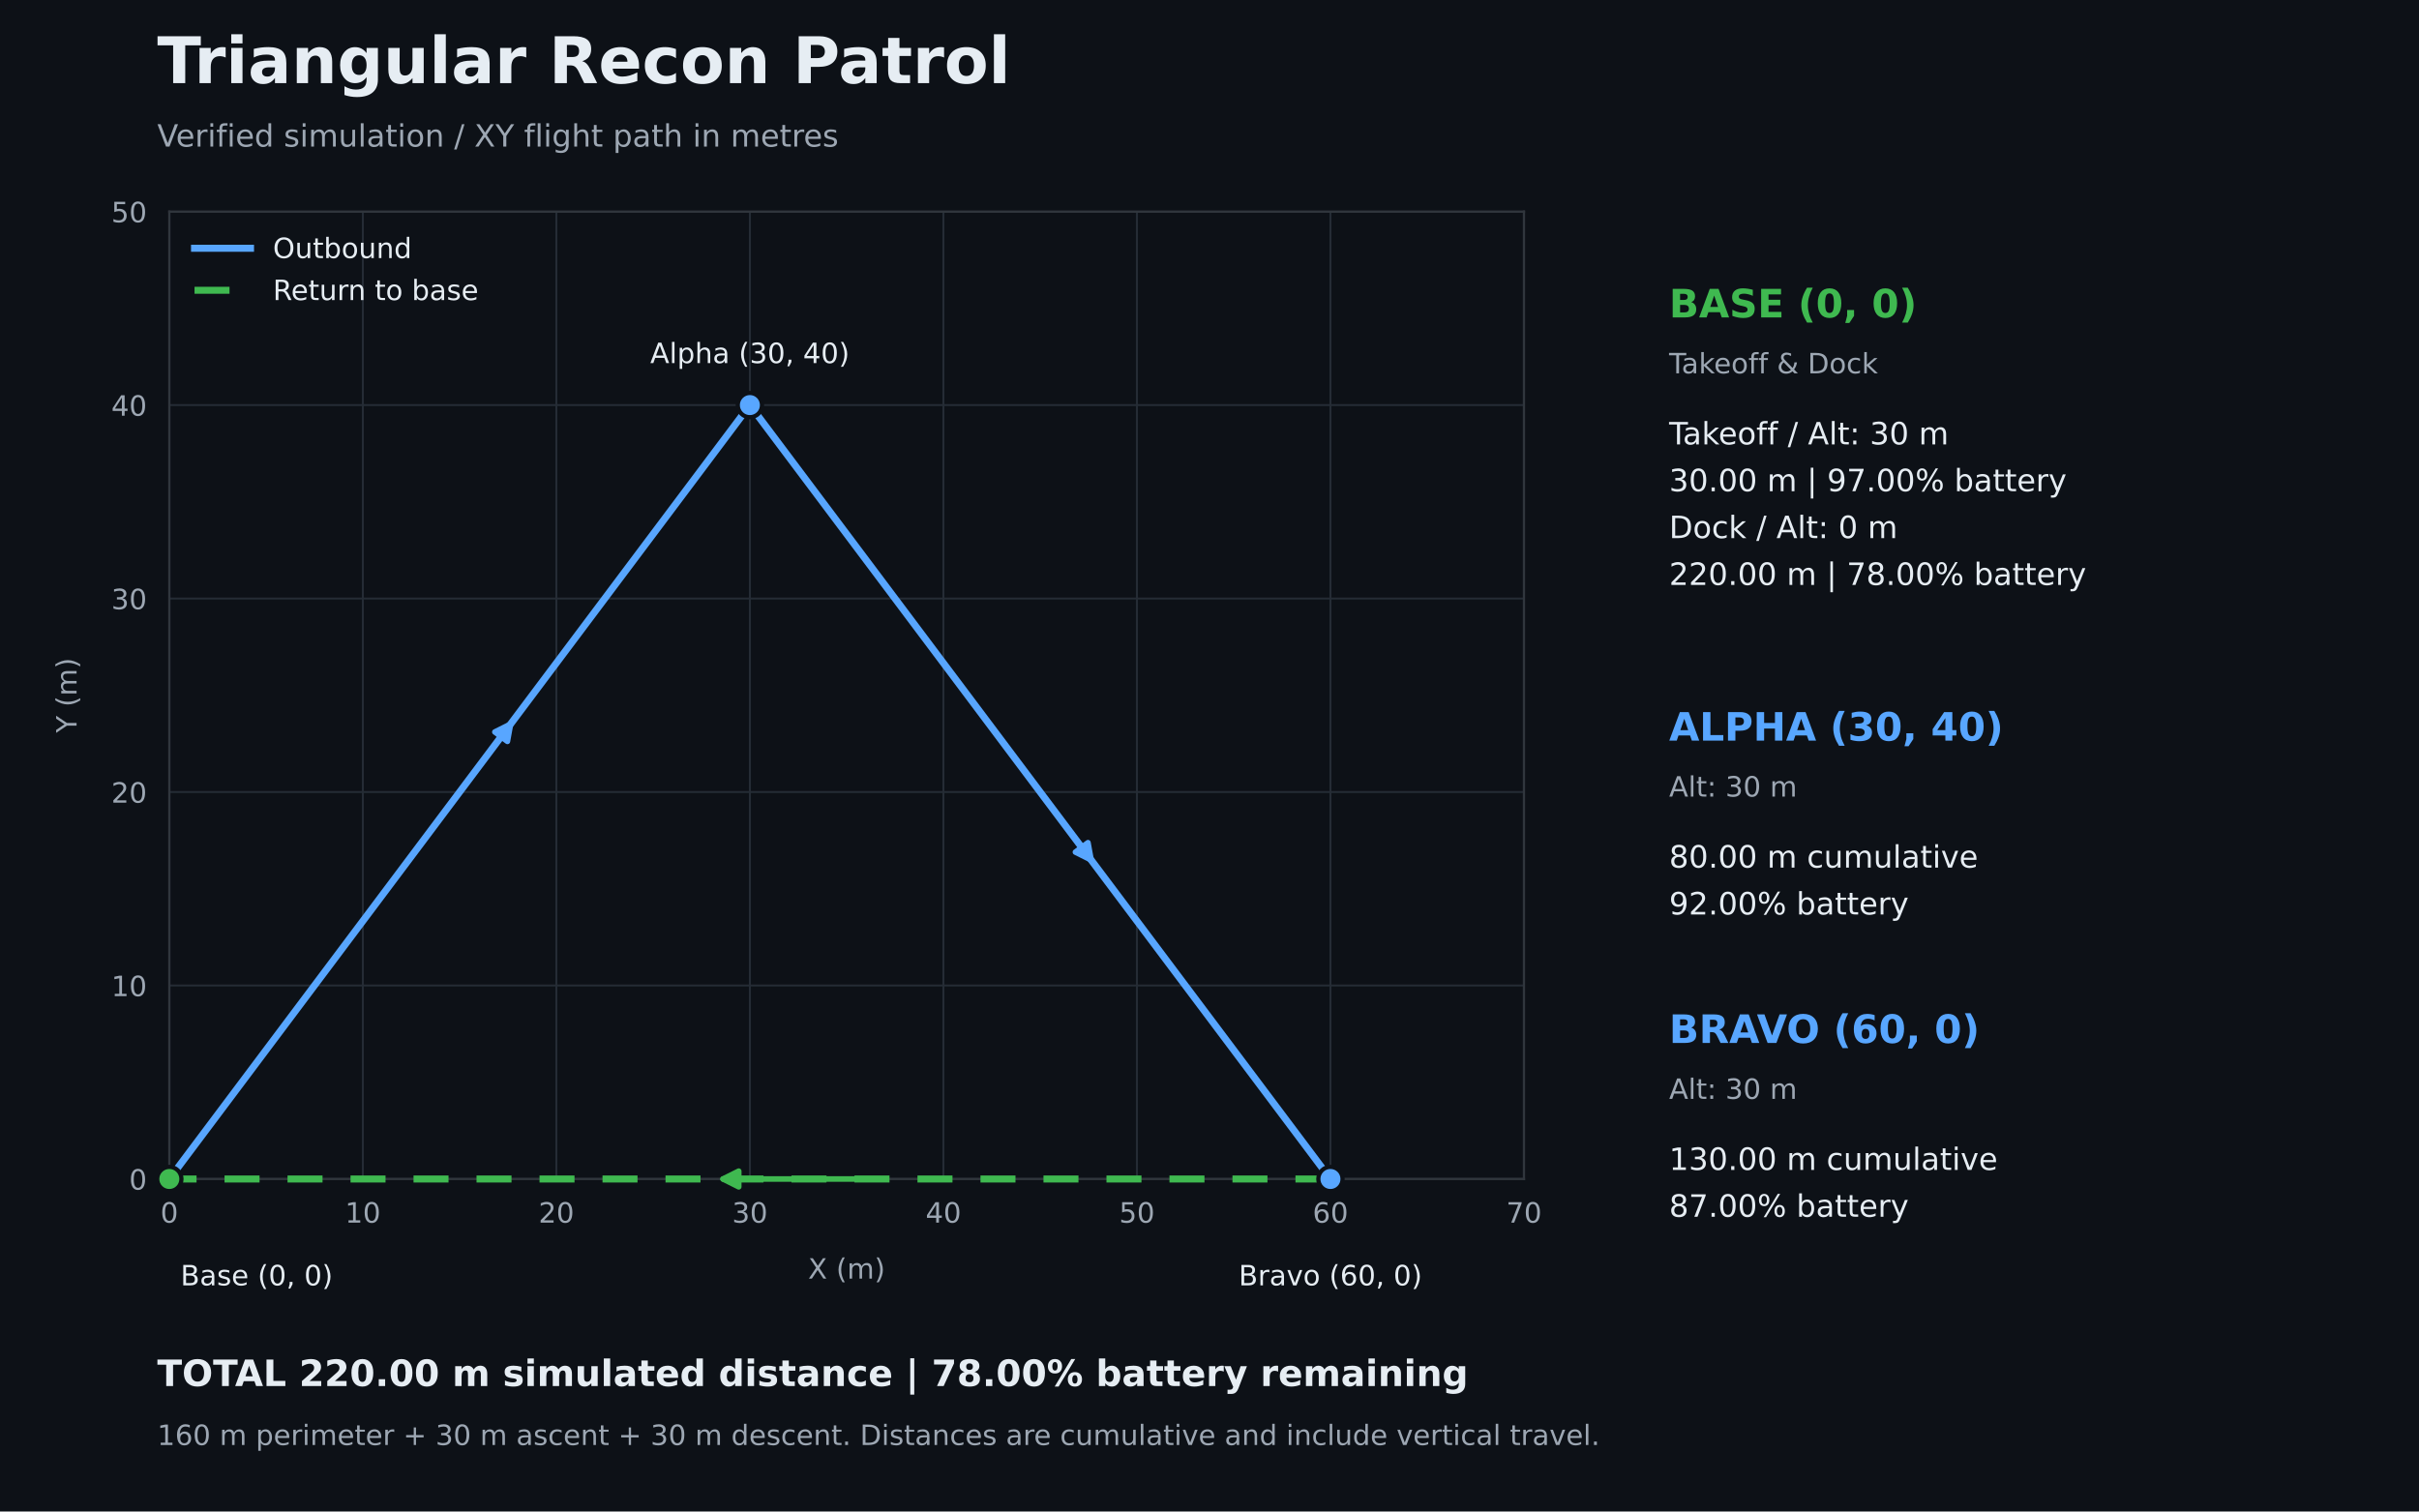
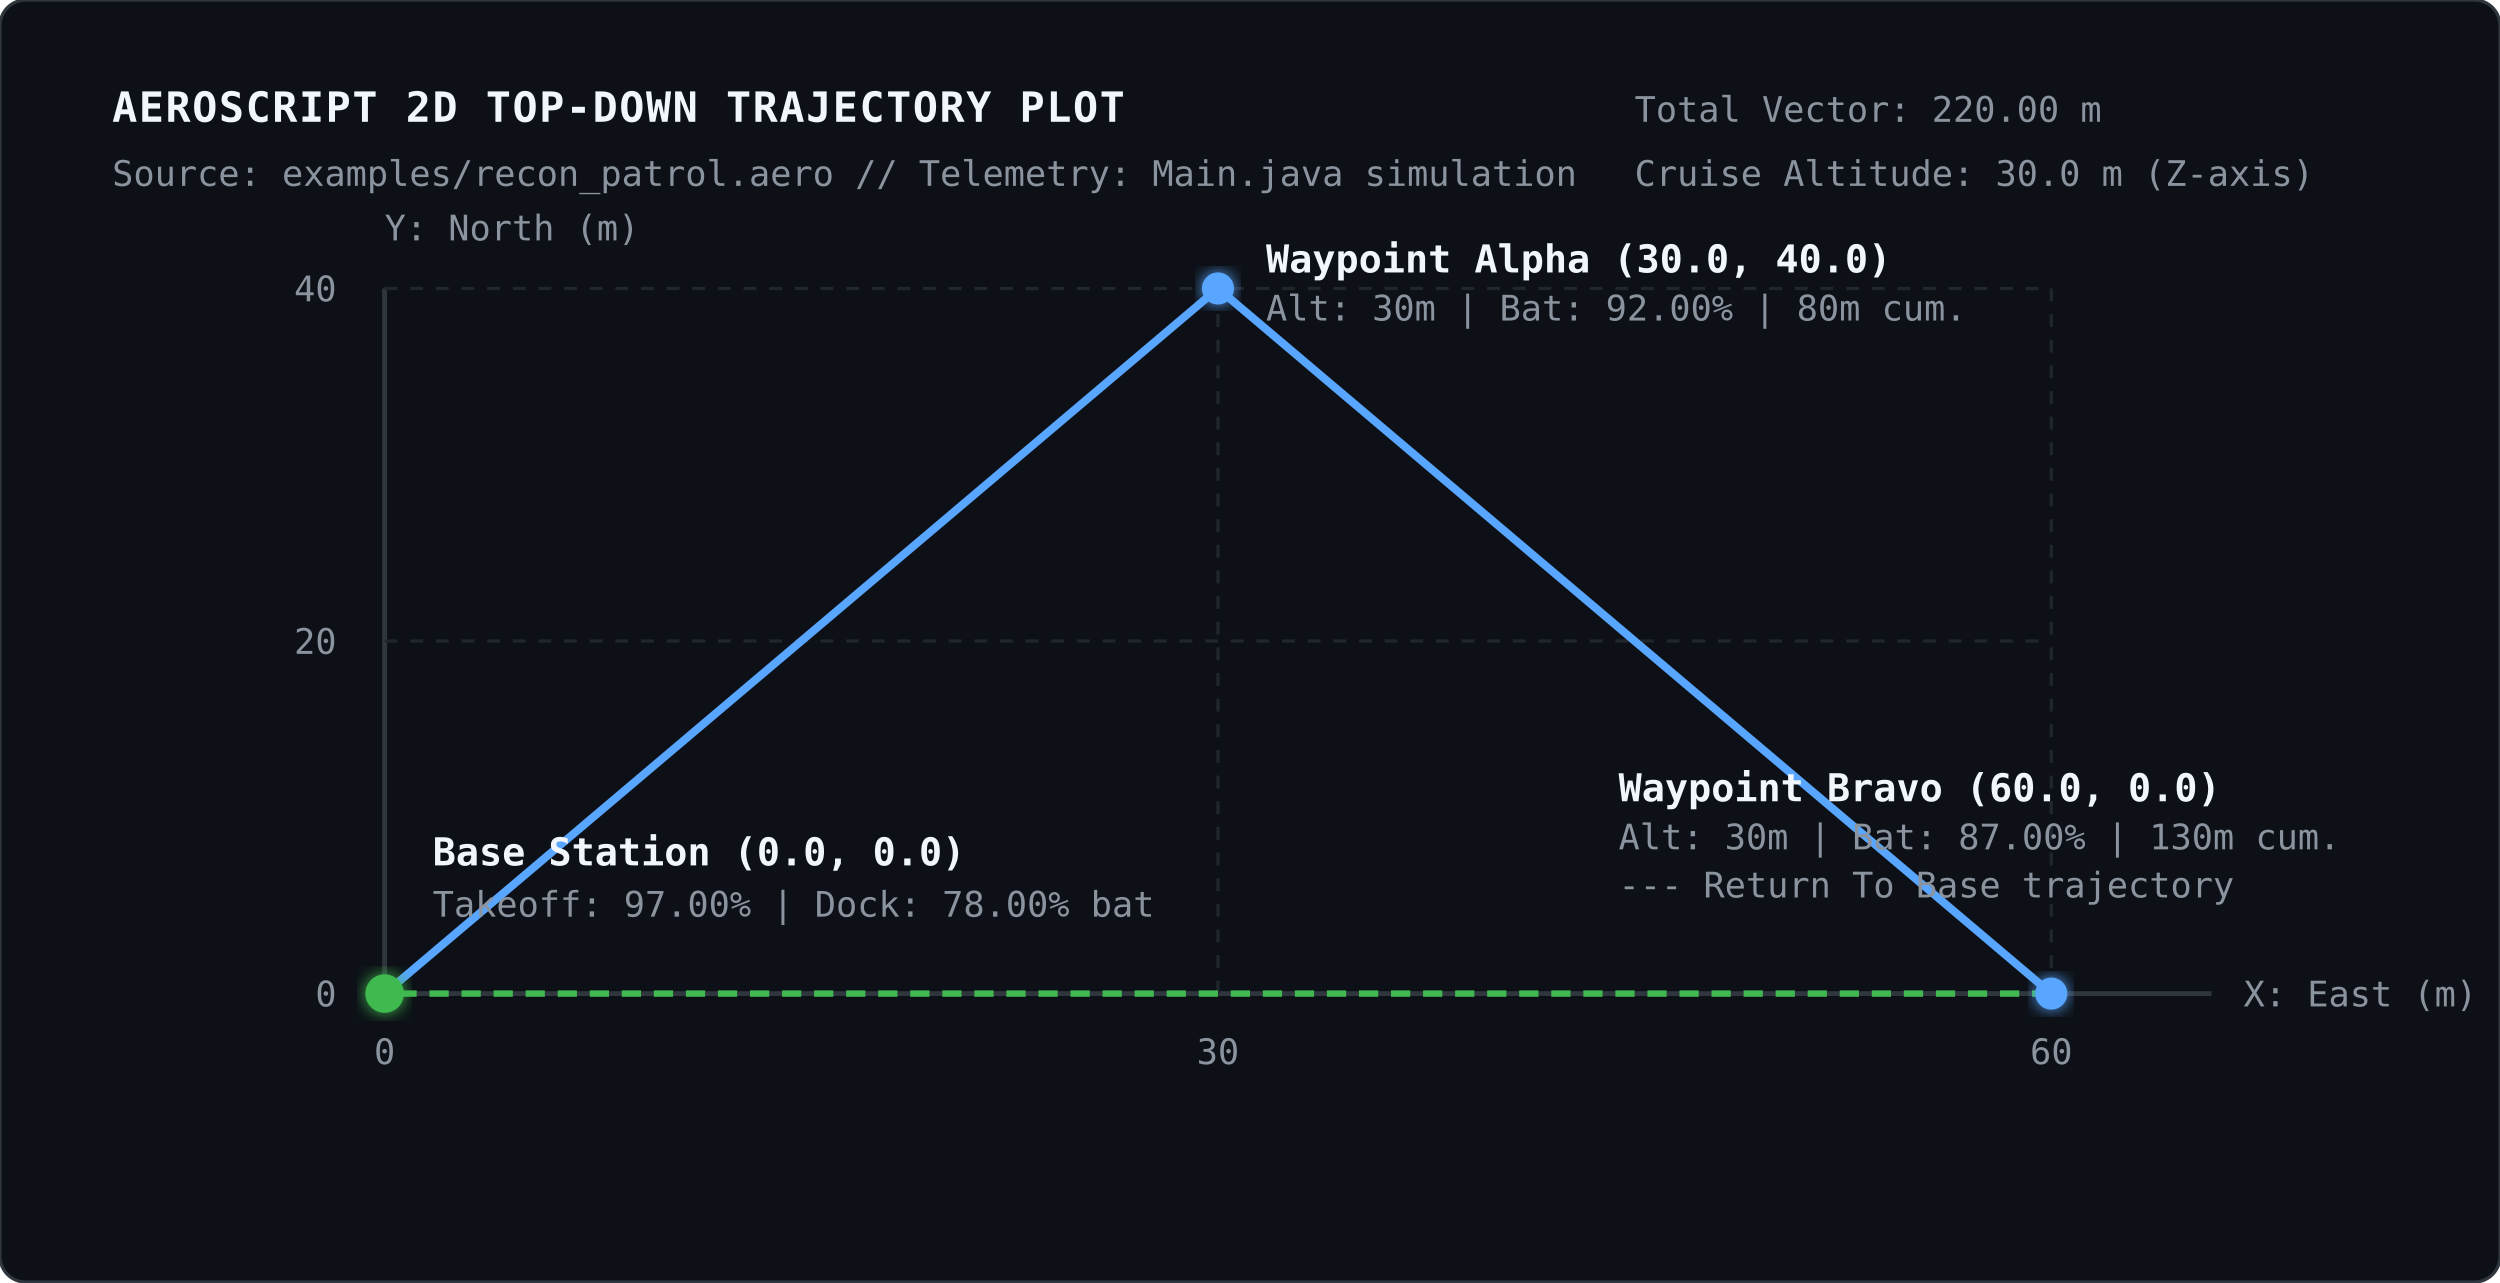
- <svg xmlns="http://www.w3.org/2000/svg" xmlns:xlink="http://www.w3.org/1999/xlink" width="864pt" height="540pt" viewBox="0 0 864 540" version="1.1">
+ <svg xmlns="http://www.w3.org/2000/svg" viewBox="0 0 780 400" width="100%" height="100%">
  <defs>
-     <style type="text/css">*{stroke-linejoin: round; stroke-linecap: butt}</style>
+     <filter id="glow" x="-20%" y="-20%" width="140%" height="140%">
+       <feGaussianBlur stdDeviation="2.5" result="blur" />
+       <feComposite in="SourceGraphic" in2="blur" operator="over" />
+     </filter>
  </defs>
-   <g id="figure_1">
-     <g id="patch_1">
-       <path d="M 0 540  L 864 540  L 864 0  L 0 0  z " style="fill: #0d1117" />
-     </g>
-     <g id="axes_1">
-       <g id="patch_2">
-         <path d="M 60.48 421.2  L 544.32 421.2  L 544.32 75.6  L 60.48 75.6  z " style="fill: #0d1117" />
-       </g>
-       <g id="matplotlib.axis_1">
-         <g id="xtick_1">
-           <g id="line2d_1">
-             <path d="M 60.48 421.2  L 60.48 75.6  " clip-path="url(#p875ddbcded)" style="fill: none; stroke: #252c35; stroke-width: 0.7; stroke-linecap: square" />
-           </g>
-           <g id="line2d_2" />
-           <g id="text_1">
-             <text style="font-size: 10px; font-family: 'DejaVu Sans'; text-anchor: middle; fill: #9da7b3" x="60.48" y="436.798" transform="rotate(-0 60.48 436.7977)">0</text>
-           </g>
-         </g>
-         <g id="xtick_2">
-           <g id="line2d_3">
-             <path d="M 129.6 421.2  L 129.6 75.6  " clip-path="url(#p875ddbcded)" style="fill: none; stroke: #252c35; stroke-width: 0.7; stroke-linecap: square" />
-           </g>
-           <g id="line2d_4" />
-           <g id="text_2">
-             <text style="font-size: 10px; font-family: 'DejaVu Sans'; text-anchor: middle; fill: #9da7b3" x="129.6" y="436.798" transform="rotate(-0 129.6 436.7977)">10</text>
-           </g>
-         </g>
-         <g id="xtick_3">
-           <g id="line2d_5">
-             <path d="M 198.72 421.2  L 198.72 75.6  " clip-path="url(#p875ddbcded)" style="fill: none; stroke: #252c35; stroke-width: 0.7; stroke-linecap: square" />
-           </g>
-           <g id="line2d_6" />
-           <g id="text_3">
-             <text style="font-size: 10px; font-family: 'DejaVu Sans'; text-anchor: middle; fill: #9da7b3" x="198.72" y="436.798" transform="rotate(-0 198.72 436.7977)">20</text>
-           </g>
-         </g>
-         <g id="xtick_4">
-           <g id="line2d_7">
-             <path d="M 267.84 421.2  L 267.84 75.6  " clip-path="url(#p875ddbcded)" style="fill: none; stroke: #252c35; stroke-width: 0.7; stroke-linecap: square" />
-           </g>
-           <g id="line2d_8" />
-           <g id="text_4">
-             <text style="font-size: 10px; font-family: 'DejaVu Sans'; text-anchor: middle; fill: #9da7b3" x="267.84" y="436.798" transform="rotate(-0 267.84 436.7977)">30</text>
-           </g>
-         </g>
-         <g id="xtick_5">
-           <g id="line2d_9">
-             <path d="M 336.96 421.2  L 336.96 75.6  " clip-path="url(#p875ddbcded)" style="fill: none; stroke: #252c35; stroke-width: 0.7; stroke-linecap: square" />
-           </g>
-           <g id="line2d_10" />
-           <g id="text_5">
-             <text style="font-size: 10px; font-family: 'DejaVu Sans'; text-anchor: middle; fill: #9da7b3" x="336.96" y="436.798" transform="rotate(-0 336.96 436.7977)">40</text>
-           </g>
-         </g>
-         <g id="xtick_6">
-           <g id="line2d_11">
-             <path d="M 406.08 421.2  L 406.08 75.6  " clip-path="url(#p875ddbcded)" style="fill: none; stroke: #252c35; stroke-width: 0.7; stroke-linecap: square" />
-           </g>
-           <g id="line2d_12" />
-           <g id="text_6">
-             <text style="font-size: 10px; font-family: 'DejaVu Sans'; text-anchor: middle; fill: #9da7b3" x="406.08" y="436.798" transform="rotate(-0 406.08 436.7977)">50</text>
-           </g>
-         </g>
-         <g id="xtick_7">
-           <g id="line2d_13">
-             <path d="M 475.2 421.2  L 475.2 75.6  " clip-path="url(#p875ddbcded)" style="fill: none; stroke: #252c35; stroke-width: 0.7; stroke-linecap: square" />
-           </g>
-           <g id="line2d_14" />
-           <g id="text_7">
-             <text style="font-size: 10px; font-family: 'DejaVu Sans'; text-anchor: middle; fill: #9da7b3" x="475.2" y="436.798" transform="rotate(-0 475.2 436.7977)">60</text>
-           </g>
-         </g>
-         <g id="xtick_8">
-           <g id="line2d_15">
-             <path d="M 544.32 421.2  L 544.32 75.6  " clip-path="url(#p875ddbcded)" style="fill: none; stroke: #252c35; stroke-width: 0.7; stroke-linecap: square" />
-           </g>
-           <g id="line2d_16" />
-           <g id="text_8">
-             <text style="font-size: 10px; font-family: 'DejaVu Sans'; text-anchor: middle; fill: #9da7b3" x="544.32" y="436.798" transform="rotate(-0 544.32 436.7977)">70</text>
-           </g>
-         </g>
-         <g id="text_9">
-           <text style="font-size: 10px; font-family: 'DejaVu Sans'; text-anchor: middle; fill: #9da7b3" x="302.4" y="456.798" transform="rotate(-0 302.4 456.7977)">X (m)</text>
-         </g>
-       </g>
-       <g id="matplotlib.axis_2">
-         <g id="ytick_1">
-           <g id="line2d_17">
-             <path d="M 60.48 421.2  L 544.32 421.2  " clip-path="url(#p875ddbcded)" style="fill: none; stroke: #252c35; stroke-width: 0.7; stroke-linecap: square" />
-           </g>
-           <g id="line2d_18" />
-           <g id="text_10">
-             <text style="font-size: 10px; font-family: 'DejaVu Sans'; text-anchor: end; fill: #9da7b3" x="52.48" y="424.999" transform="rotate(-0 52.48 424.9988)">0</text>
-           </g>
-         </g>
-         <g id="ytick_2">
-           <g id="line2d_19">
-             <path d="M 60.48 352.08  L 544.32 352.08  " clip-path="url(#p875ddbcded)" style="fill: none; stroke: #252c35; stroke-width: 0.7; stroke-linecap: square" />
-           </g>
-           <g id="line2d_20" />
-           <g id="text_11">
-             <text style="font-size: 10px; font-family: 'DejaVu Sans'; text-anchor: end; fill: #9da7b3" x="52.48" y="355.879" transform="rotate(-0 52.48 355.8788)">10</text>
-           </g>
-         </g>
-         <g id="ytick_3">
-           <g id="line2d_21">
-             <path d="M 60.48 282.96  L 544.32 282.96  " clip-path="url(#p875ddbcded)" style="fill: none; stroke: #252c35; stroke-width: 0.7; stroke-linecap: square" />
-           </g>
-           <g id="line2d_22" />
-           <g id="text_12">
-             <text style="font-size: 10px; font-family: 'DejaVu Sans'; text-anchor: end; fill: #9da7b3" x="52.48" y="286.759" transform="rotate(-0 52.48 286.7588)">20</text>
-           </g>
-         </g>
-         <g id="ytick_4">
-           <g id="line2d_23">
-             <path d="M 60.48 213.84  L 544.32 213.84  " clip-path="url(#p875ddbcded)" style="fill: none; stroke: #252c35; stroke-width: 0.7; stroke-linecap: square" />
-           </g>
-           <g id="line2d_24" />
-           <g id="text_13">
-             <text style="font-size: 10px; font-family: 'DejaVu Sans'; text-anchor: end; fill: #9da7b3" x="52.48" y="217.639" transform="rotate(-0 52.48 217.6388)">30</text>
-           </g>
-         </g>
-         <g id="ytick_5">
-           <g id="line2d_25">
-             <path d="M 60.48 144.72  L 544.32 144.72  " clip-path="url(#p875ddbcded)" style="fill: none; stroke: #252c35; stroke-width: 0.7; stroke-linecap: square" />
-           </g>
-           <g id="line2d_26" />
-           <g id="text_14">
-             <text style="font-size: 10px; font-family: 'DejaVu Sans'; text-anchor: end; fill: #9da7b3" x="52.48" y="148.519" transform="rotate(-0 52.48 148.5188)">40</text>
-           </g>
-         </g>
-         <g id="ytick_6">
-           <g id="line2d_27">
-             <path d="M 60.48 75.6  L 544.32 75.6  " clip-path="url(#p875ddbcded)" style="fill: none; stroke: #252c35; stroke-width: 0.7; stroke-linecap: square" />
-           </g>
-           <g id="line2d_28" />
-           <g id="text_15">
-             <text style="font-size: 10px; font-family: 'DejaVu Sans'; text-anchor: end; fill: #9da7b3" x="52.48" y="79.399" transform="rotate(-0 52.48 79.39883)">50</text>
-           </g>
-         </g>
-         <g id="text_16">
-           <text style="font-size: 10px; font-family: 'DejaVu Sans'; text-anchor: middle; fill: #9da7b3" x="27.353" y="248.4" transform="rotate(-90 27.35266 248.4)">Y (m)</text>
-         </g>
-       </g>
-       <g id="patch_3">
-         <path d="M 60.48 421.2  L 60.48 75.6  " style="fill: none; stroke: #30363d; stroke-width: 0.8; stroke-linejoin: miter; stroke-linecap: square" />
-       </g>
-       <g id="patch_4">
-         <path d="M 544.32 421.2  L 544.32 75.6  " style="fill: none; stroke: #30363d; stroke-width: 0.8; stroke-linejoin: miter; stroke-linecap: square" />
-       </g>
-       <g id="patch_5">
-         <path d="M 60.48 421.2  L 544.32 421.2  " style="fill: none; stroke: #30363d; stroke-width: 0.8; stroke-linejoin: miter; stroke-linecap: square" />
-       </g>
-       <g id="patch_6">
-         <path d="M 60.48 75.6  L 544.32 75.6  " style="fill: none; stroke: #30363d; stroke-width: 0.8; stroke-linejoin: miter; stroke-linecap: square" />
-       </g>
-       <g id="line2d_29">
-         <path d="M 60.48 421.2  L 267.84 144.72  L 475.2 421.2  " clip-path="url(#p875ddbcded)" style="fill: none; stroke: #58a6ff; stroke-width: 2.5; stroke-linecap: square" />
-       </g>
-       <g id="text_17">
-         <text style="font-size: 10px; font-family: 'DejaVu Sans'; text-anchor: start; fill: #e6edf3" x="64.48" y="459.2" transform="rotate(-0 64.48 459.2)">Base (0, 0)</text>
-       </g>
-       <g id="text_18">
-         <text style="font-size: 10px; font-family: 'DejaVu Sans'; text-anchor: middle; fill: #e6edf3" x="267.84" y="129.72" transform="rotate(-0 267.84 129.72)">Alpha (30, 40)</text>
-       </g>
-       <g id="text_19">
-         <text style="font-size: 10px; font-family: 'DejaVu Sans'; text-anchor: middle; fill: #e6edf3" x="475.2" y="459.2" transform="rotate(-0 475.2 459.2)">Bravo (60, 0)</text>
-       </g>
-       <g id="line2d_30">
-         <path d="M 475.2 421.2  L 60.48 421.2  " style="fill: none; stroke-dasharray: 12.5,10; stroke-dashoffset: 0; stroke: #3fb950; stroke-width: 2.5" />
-       </g>
-       <g id="patch_7">
-         <path d="M 144.626 309.005  Q 164.16 282.96 182.352 258.703  " style="fill: none; stroke: #58a6ff; stroke-width: 2; stroke-linecap: round" />
-         <path d="M 176.752 261.503  L 182.352 258.703  L 181.232 264.863  z " style="fill: #58a6ff; stroke: #58a6ff; stroke-width: 2; stroke-linecap: round" />
-       </g>
-       <g id="patch_8">
-         <path d="M 351.986 256.915  Q 371.52 282.96 389.712 307.217  " style="fill: none; stroke: #58a6ff; stroke-width: 2; stroke-linecap: round" />
-         <path d="M 388.592 301.057  L 389.712 307.217  L 384.112 304.417  z " style="fill: #58a6ff; stroke: #58a6ff; stroke-width: 2; stroke-linecap: round" />
-       </g>
-       <g id="patch_9">
-         <path d="M 314.223 421.2  Q 285.121 421.2 258.255 421.2  " style="fill: none; stroke: #3fb950; stroke-width: 2; stroke-linecap: round" />
-         <path d="M 263.855 424  L 258.255 421.2  L 263.855 418.4  z " style="fill: #3fb950; stroke: #3fb950; stroke-width: 2; stroke-linecap: round" />
-       </g>
-       <g id="legend_1">
-         <g id="line2d_31">
-           <path d="M 69.48 88.698  L 79.48 88.698  L 89.48 88.698  " style="fill: none; stroke: #58a6ff; stroke-width: 2.5; stroke-linecap: square" />
-         </g>
-         <g id="text_20">
-           <text style="font-size: 10px; font-family: 'DejaVu Sans'; text-anchor: start; fill: #e6edf3" x="97.48" y="92.198" transform="rotate(-0 97.48 92.19844)">Outbound</text>
-         </g>
-         <g id="line2d_32">
-           <path d="M 69.48 103.699  L 79.48 103.699  L 89.48 103.699  " style="fill: none; stroke-dasharray: 12.5,10; stroke-dashoffset: 0; stroke: #3fb950; stroke-width: 2.5" />
-         </g>
-         <g id="text_21">
-           <text style="font-size: 10px; font-family: 'DejaVu Sans'; text-anchor: start; fill: #e6edf3" x="97.48" y="107.199" transform="rotate(-0 97.48 107.1992)">Return to base</text>
-         </g>
-       </g>
-       <g id="PathCollection_1">
-         <defs>
-           <path id="C0_0_253c86d70c" d="M 0 4.33  C 1.148 4.33 2.25 3.874 3.062 3.062  C 3.874 2.25 4.33 1.148 4.33 -0  C 4.33 -1.148 3.874 -2.25 3.062 -3.062  C 2.25 -3.874 1.148 -4.33 0 -4.33  C -1.148 -4.33 -2.25 -3.874 -3.062 -3.062  C -3.874 -2.25 -4.33 -1.148 -4.33 0  C -4.33 1.148 -3.874 2.25 -3.062 3.062  C -2.25 3.874 -1.148 4.33 0 4.33  z " />
-         </defs>
-         <use xlink:href="#C0_0_253c86d70c" x="60.48" y="421.2" style="fill: #3fb950; stroke: #0d1117; stroke-width: 1.5" />
-         <use xlink:href="#C0_0_253c86d70c" x="267.84" y="144.72" style="fill: #58a6ff; stroke: #0d1117; stroke-width: 1.5" />
-         <use xlink:href="#C0_0_253c86d70c" x="475.2" y="421.2" style="fill: #58a6ff; stroke: #0d1117; stroke-width: 1.5" />
-       </g>
-     </g>
-     <g id="text_22">
-       <text style="font-weight: 700; font-size: 23px; font-family: 'DejaVu Sans'; text-anchor: start; fill: #e6edf3" x="56.16" y="29.7" transform="rotate(-0 56.16 29.7)">Triangular Recon Patrol</text>
-     </g>
-     <g id="text_23">
-       <text style="font-size: 11px; font-family: 'DejaVu Sans'; text-anchor: start; fill: #9da7b3" x="56.16" y="52.38" transform="rotate(-0 56.16 52.38)">Verified simulation  /  XY flight path in metres</text>
-     </g>
-     <g id="text_24">
-       <text style="font-weight: 700; font-size: 14px; font-family: 'DejaVu Sans'; text-anchor: start; fill: #3fb950" x="596.16" y="113.4" transform="rotate(-0 596.16 113.4)">BASE  (0, 0)</text>
-     </g>
-     <g id="text_25">
-       <text style="font-size: 10px; font-family: 'DejaVu Sans'; text-anchor: start; fill: #9da7b3" x="596.16" y="133.38" transform="rotate(-0 596.16 133.38)">Takeoff &amp; Dock</text>
-     </g>
-     <g id="text_26">
-       <text style="font-size: 11px; font-family: 'DejaVu Sans'; text-anchor: start; fill: #e6edf3" x="596.16" y="158.76" transform="rotate(-0 596.16 158.76)">Takeoff  /  Alt: 30 m</text>
-     </g>
-     <g id="text_27">
-       <text style="font-size: 11px; font-family: 'DejaVu Sans'; text-anchor: start; fill: #e6edf3" x="596.16" y="175.5" transform="rotate(-0 596.16 175.5)">30.00 m  |  97.00% battery</text>
-     </g>
-     <g id="text_28">
-       <text style="font-size: 11px; font-family: 'DejaVu Sans'; text-anchor: start; fill: #e6edf3" x="596.16" y="192.24" transform="rotate(-0 596.16 192.24)">Dock  /  Alt: 0 m</text>
-     </g>
-     <g id="text_29">
-       <text style="font-size: 11px; font-family: 'DejaVu Sans'; text-anchor: start; fill: #e6edf3" x="596.16" y="208.98" transform="rotate(-0 596.16 208.98)">220.00 m  |  78.00% battery</text>
-     </g>
-     <g id="text_30">
-       <text style="font-weight: 700; font-size: 14px; font-family: 'DejaVu Sans'; text-anchor: start; fill: #58a6ff" x="596.16" y="264.6" transform="rotate(-0 596.16 264.6)">ALPHA  (30, 40)</text>
-     </g>
-     <g id="text_31">
-       <text style="font-size: 10px; font-family: 'DejaVu Sans'; text-anchor: start; fill: #9da7b3" x="596.16" y="284.58" transform="rotate(-0 596.16 284.58)">Alt: 30 m</text>
-     </g>
-     <g id="text_32">
-       <text style="font-size: 11px; font-family: 'DejaVu Sans'; text-anchor: start; fill: #e6edf3" x="596.16" y="309.96" transform="rotate(-0 596.16 309.96)">80.00 m cumulative</text>
-     </g>
-     <g id="text_33">
-       <text style="font-size: 11px; font-family: 'DejaVu Sans'; text-anchor: start; fill: #e6edf3" x="596.16" y="326.7" transform="rotate(-0 596.16 326.7)">92.00% battery</text>
-     </g>
-     <g id="text_34">
-       <text style="font-weight: 700; font-size: 14px; font-family: 'DejaVu Sans'; text-anchor: start; fill: #58a6ff" x="596.16" y="372.6" transform="rotate(-0 596.16 372.6)">BRAVO  (60, 0)</text>
-     </g>
-     <g id="text_35">
-       <text style="font-size: 10px; font-family: 'DejaVu Sans'; text-anchor: start; fill: #9da7b3" x="596.16" y="392.58" transform="rotate(-0 596.16 392.58)">Alt: 30 m</text>
-     </g>
-     <g id="text_36">
-       <text style="font-size: 11px; font-family: 'DejaVu Sans'; text-anchor: start; fill: #e6edf3" x="596.16" y="417.96" transform="rotate(-0 596.16 417.96)">130.00 m cumulative</text>
-     </g>
-     <g id="text_37">
-       <text style="font-size: 11px; font-family: 'DejaVu Sans'; text-anchor: start; fill: #e6edf3" x="596.16" y="434.7" transform="rotate(-0 596.16 434.7)">87.00% battery</text>
-     </g>
-     <g id="text_38">
-       <text style="font-weight: 700; font-size: 13px; font-family: 'DejaVu Sans'; text-anchor: start; fill: #e6edf3" x="56.16" y="495.18" transform="rotate(-0 56.16 495.18)">TOTAL  220.00 m simulated distance    |    78.00% battery remaining</text>
-     </g>
-     <g id="text_39">
-       <text style="font-size: 10px; font-family: 'DejaVu Sans'; text-anchor: start; fill: #9da7b3" x="56.16" y="516.24" transform="rotate(-0 56.16 516.24)">160 m perimeter + 30 m ascent + 30 m descent. Distances are cumulative and include vertical travel.</text>
-     </g>
-   </g>
-   <defs>
-     <clipPath id="p875ddbcded">
-       <rect x="60.48" y="75.6" width="483.84" height="345.6" />
-     </clipPath>
-   </defs>
+   <style>
+     .bg { fill: #0d1117; rx: 8px; }
+     .axis { stroke: #30363d; stroke-width: 1.5; }
+     .grid { stroke: #21262d; stroke-width: 1; stroke-dasharray: 4,4; }
+     .path-line { stroke: #58a6ff; stroke-width: 2.5; fill: none; stroke-linejoin: round; }
+     .return-line { stroke: #3fb950; stroke-width: 2; stroke-dasharray: 6,4; fill: none; }
+     .point-base { fill: #3fb950; filter: url(#glow); }
+     .point-wp { fill: #58a6ff; filter: url(#glow); }
+     .title { font-family: monospace; font-size: 13px; fill: #f0f6fc; font-weight: bold; letter-spacing: 0.5px; }
+     .meta { font-family: monospace; font-size: 11px; fill: #8b949e; }
+     .axis-label { font-family: monospace; font-size: 11px; fill: #8b949e; }
+     .coord-title { font-family: monospace; font-size: 12px; fill: #f0f6fc; font-weight: bold; }
+     .coord-sub { font-family: monospace; font-size: 11px; fill: #8b949e; }
+   </style>
+   <rect width="780" height="400" class="bg" stroke="#30363d" stroke-width="1" />
+   <text x="35" y="38" class="title">AEROSCRIPT 2D TOP-DOWN TRAJECTORY PLOT</text>
+   <text x="35" y="58" class="meta">Source: examples/recon_patrol.aero // Telemetry: Main.java simulation</text>
+   <text x="510" y="38" class="meta">Total Vector: 220.00 m</text>
+   <text x="510" y="58" class="meta">Cruise Altitude: 30.0 m (Z-axis)</text>
+   <line x1="120" y1="310" x2="690" y2="310" class="axis" />
+   <line x1="120" y1="310" x2="120" y2="90" class="axis" />
+   <line x1="380" y1="90" x2="380" y2="310" class="grid" />
+   <line x1="640" y1="90" x2="640" y2="310" class="grid" />
+   <line x1="120" y1="200" x2="640" y2="200" class="grid" />
+   <line x1="120" y1="90" x2="640" y2="90" class="grid" />
+   <text x="120" y="332" class="axis-label" text-anchor="middle">0</text>
+   <text x="380" y="332" class="axis-label" text-anchor="middle">30</text>
+   <text x="640" y="332" class="axis-label" text-anchor="middle">60</text>
+   <text x="700" y="314" class="axis-label">X: East (m)</text>
+   <text x="105" y="314" class="axis-label" text-anchor="end">0</text>
+   <text x="105" y="204" class="axis-label" text-anchor="end">20</text>
+   <text x="105" y="94" class="axis-label" text-anchor="end">40</text>
+   <text x="120" y="75" class="axis-label">Y: North (m)</text>
+   <path d="M 120 310 L 380 90 L 640 310" class="path-line" />
+   <path d="M 640 310 L 120 310" class="return-line" />
+   <circle cx="120" cy="310" r="6" class="point-base" />
+   <circle cx="380" cy="90" r="5" class="point-wp" />
+   <circle cx="640" cy="310" r="5" class="point-wp" />
+   <text x="135" y="270" class="coord-title">Base Station (0.0, 0.0)</text>
+   <text x="135" y="286" class="coord-sub">Takeoff: 97.00% | Dock: 78.00% bat</text>
+   <text x="395" y="85" class="coord-title">Waypoint Alpha (30.0, 40.0)</text>
+   <text x="395" y="100" class="coord-sub">Alt: 30m | Bat: 92.00% | 80m cum.</text>
+   <text x="505" y="250" class="coord-title">Waypoint Bravo (60.0, 0.0)</text>
+   <text x="505" y="265" class="coord-sub">Alt: 30m | Bat: 87.00% | 130m cum.</text>
+   <text x="505" y="280" class="coord-sub" fill="#3fb950">--- Return To Base trajectory</text>
</svg>
